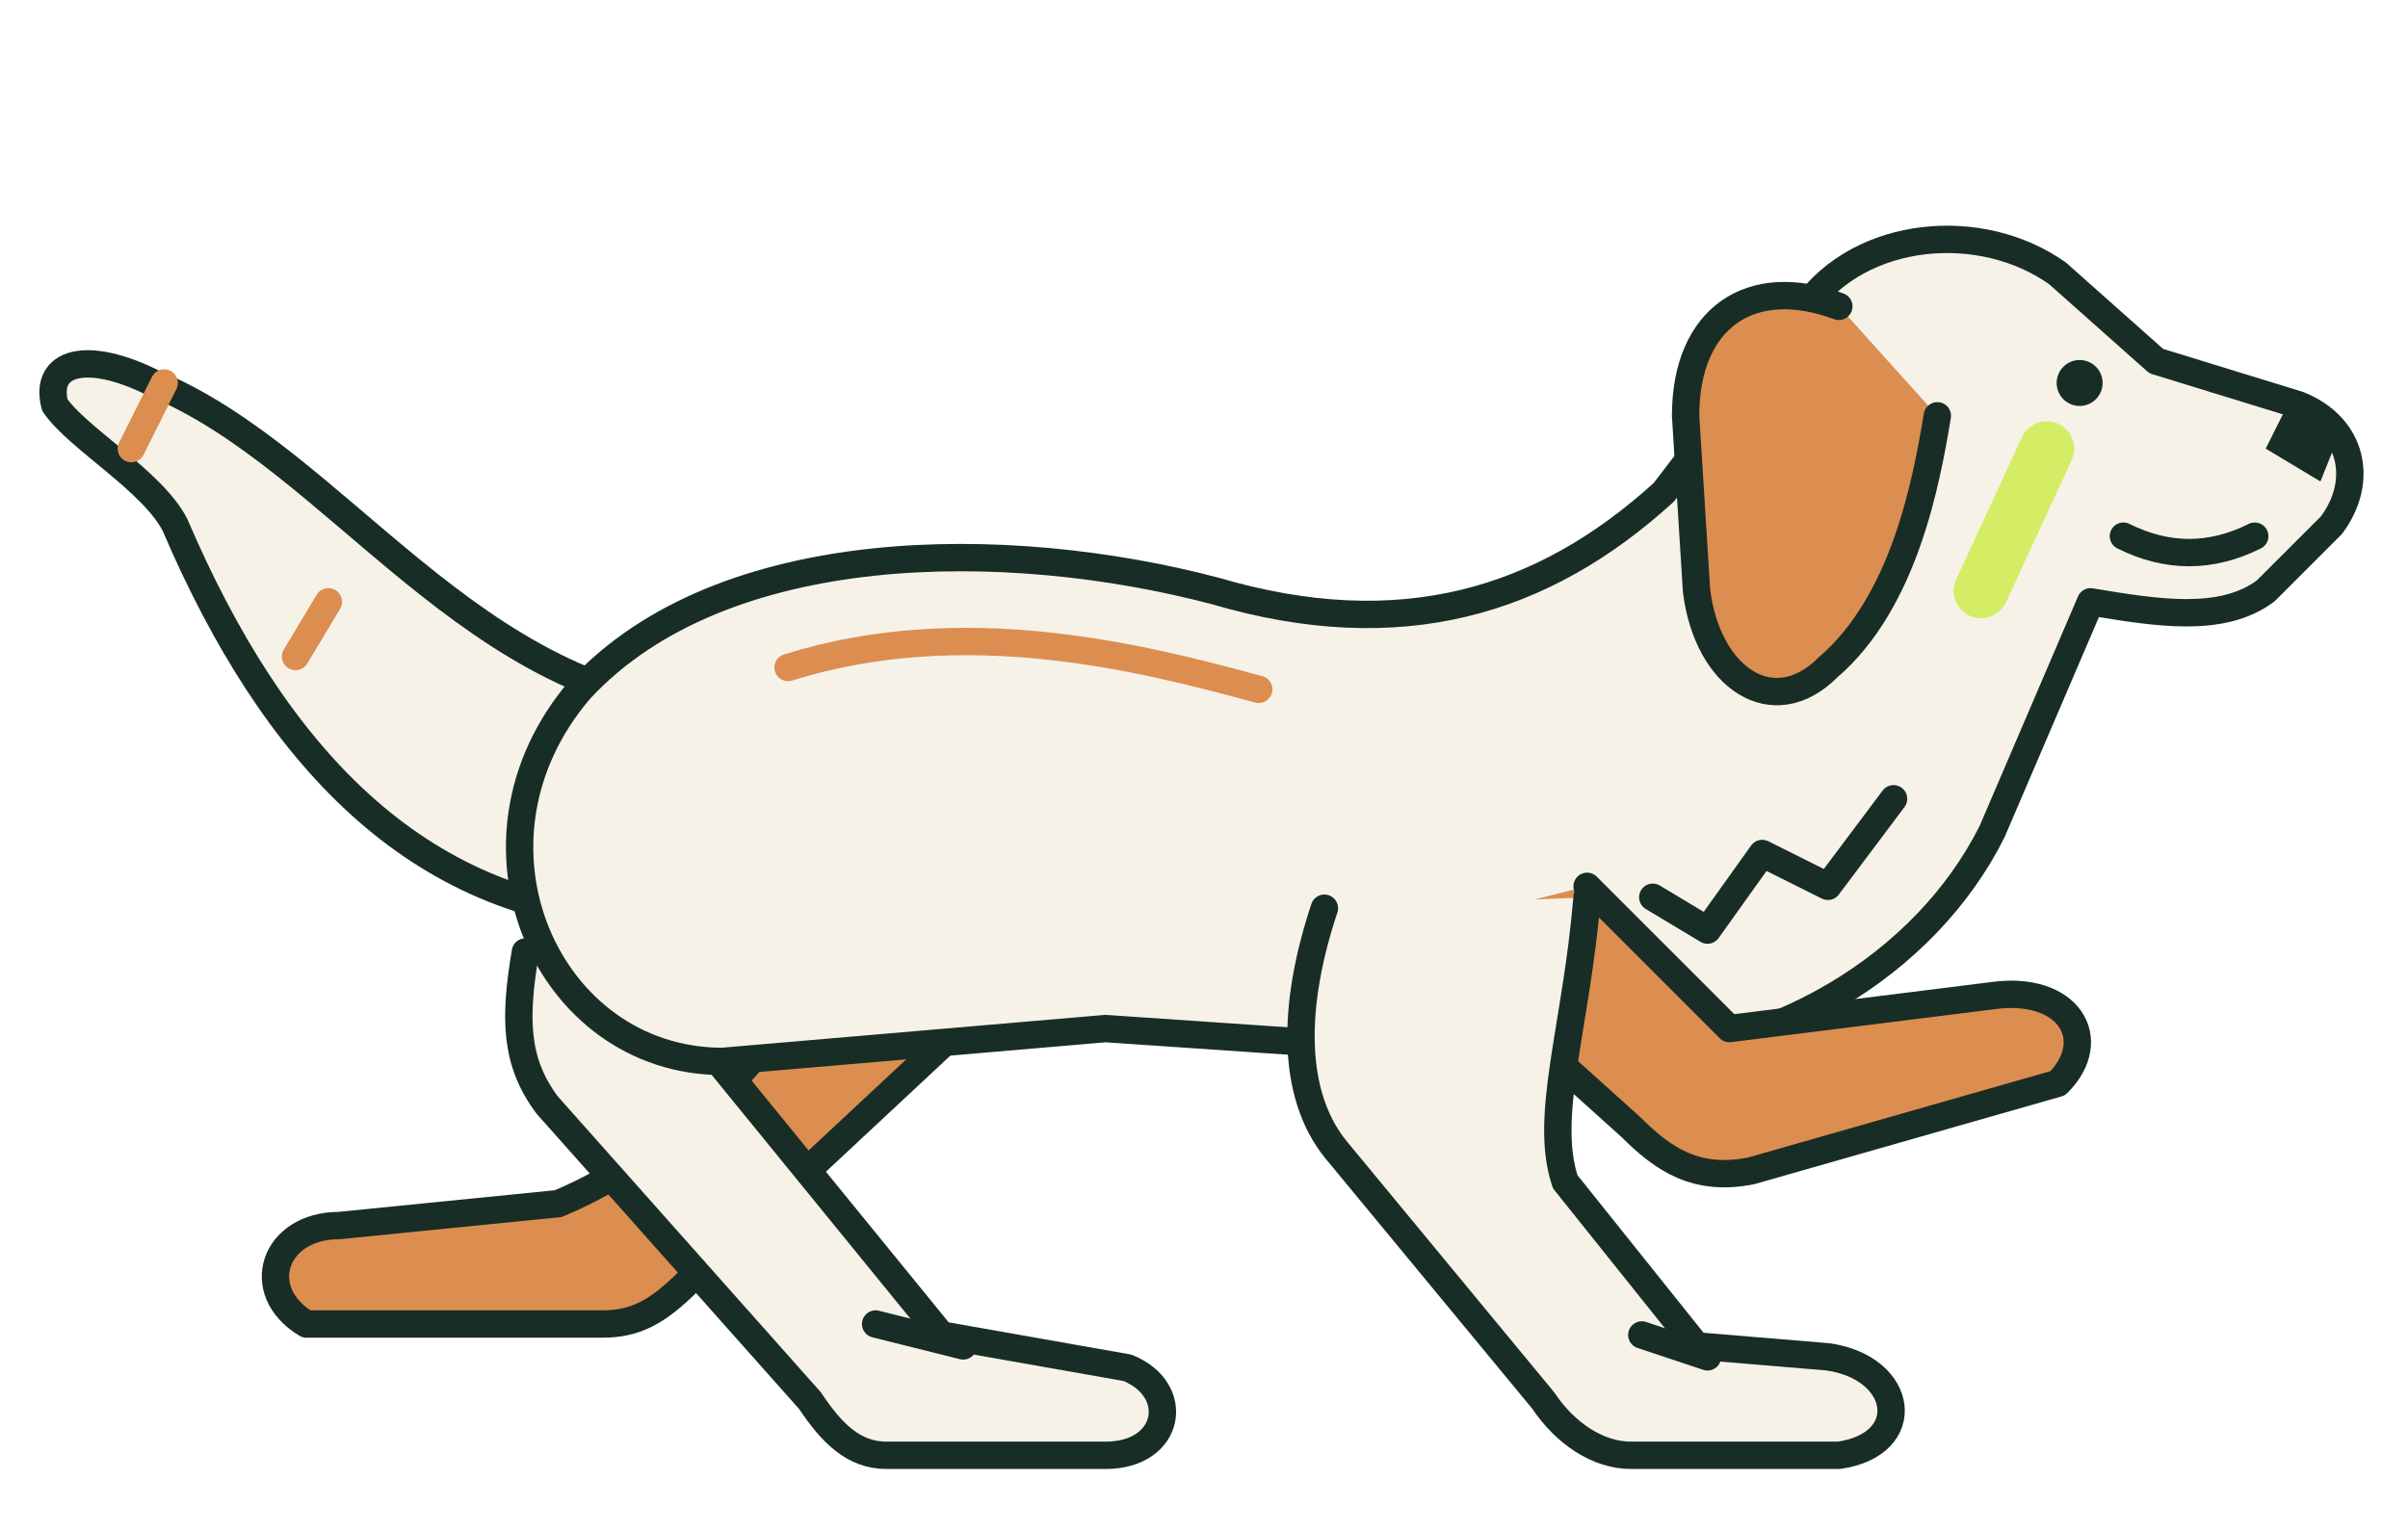
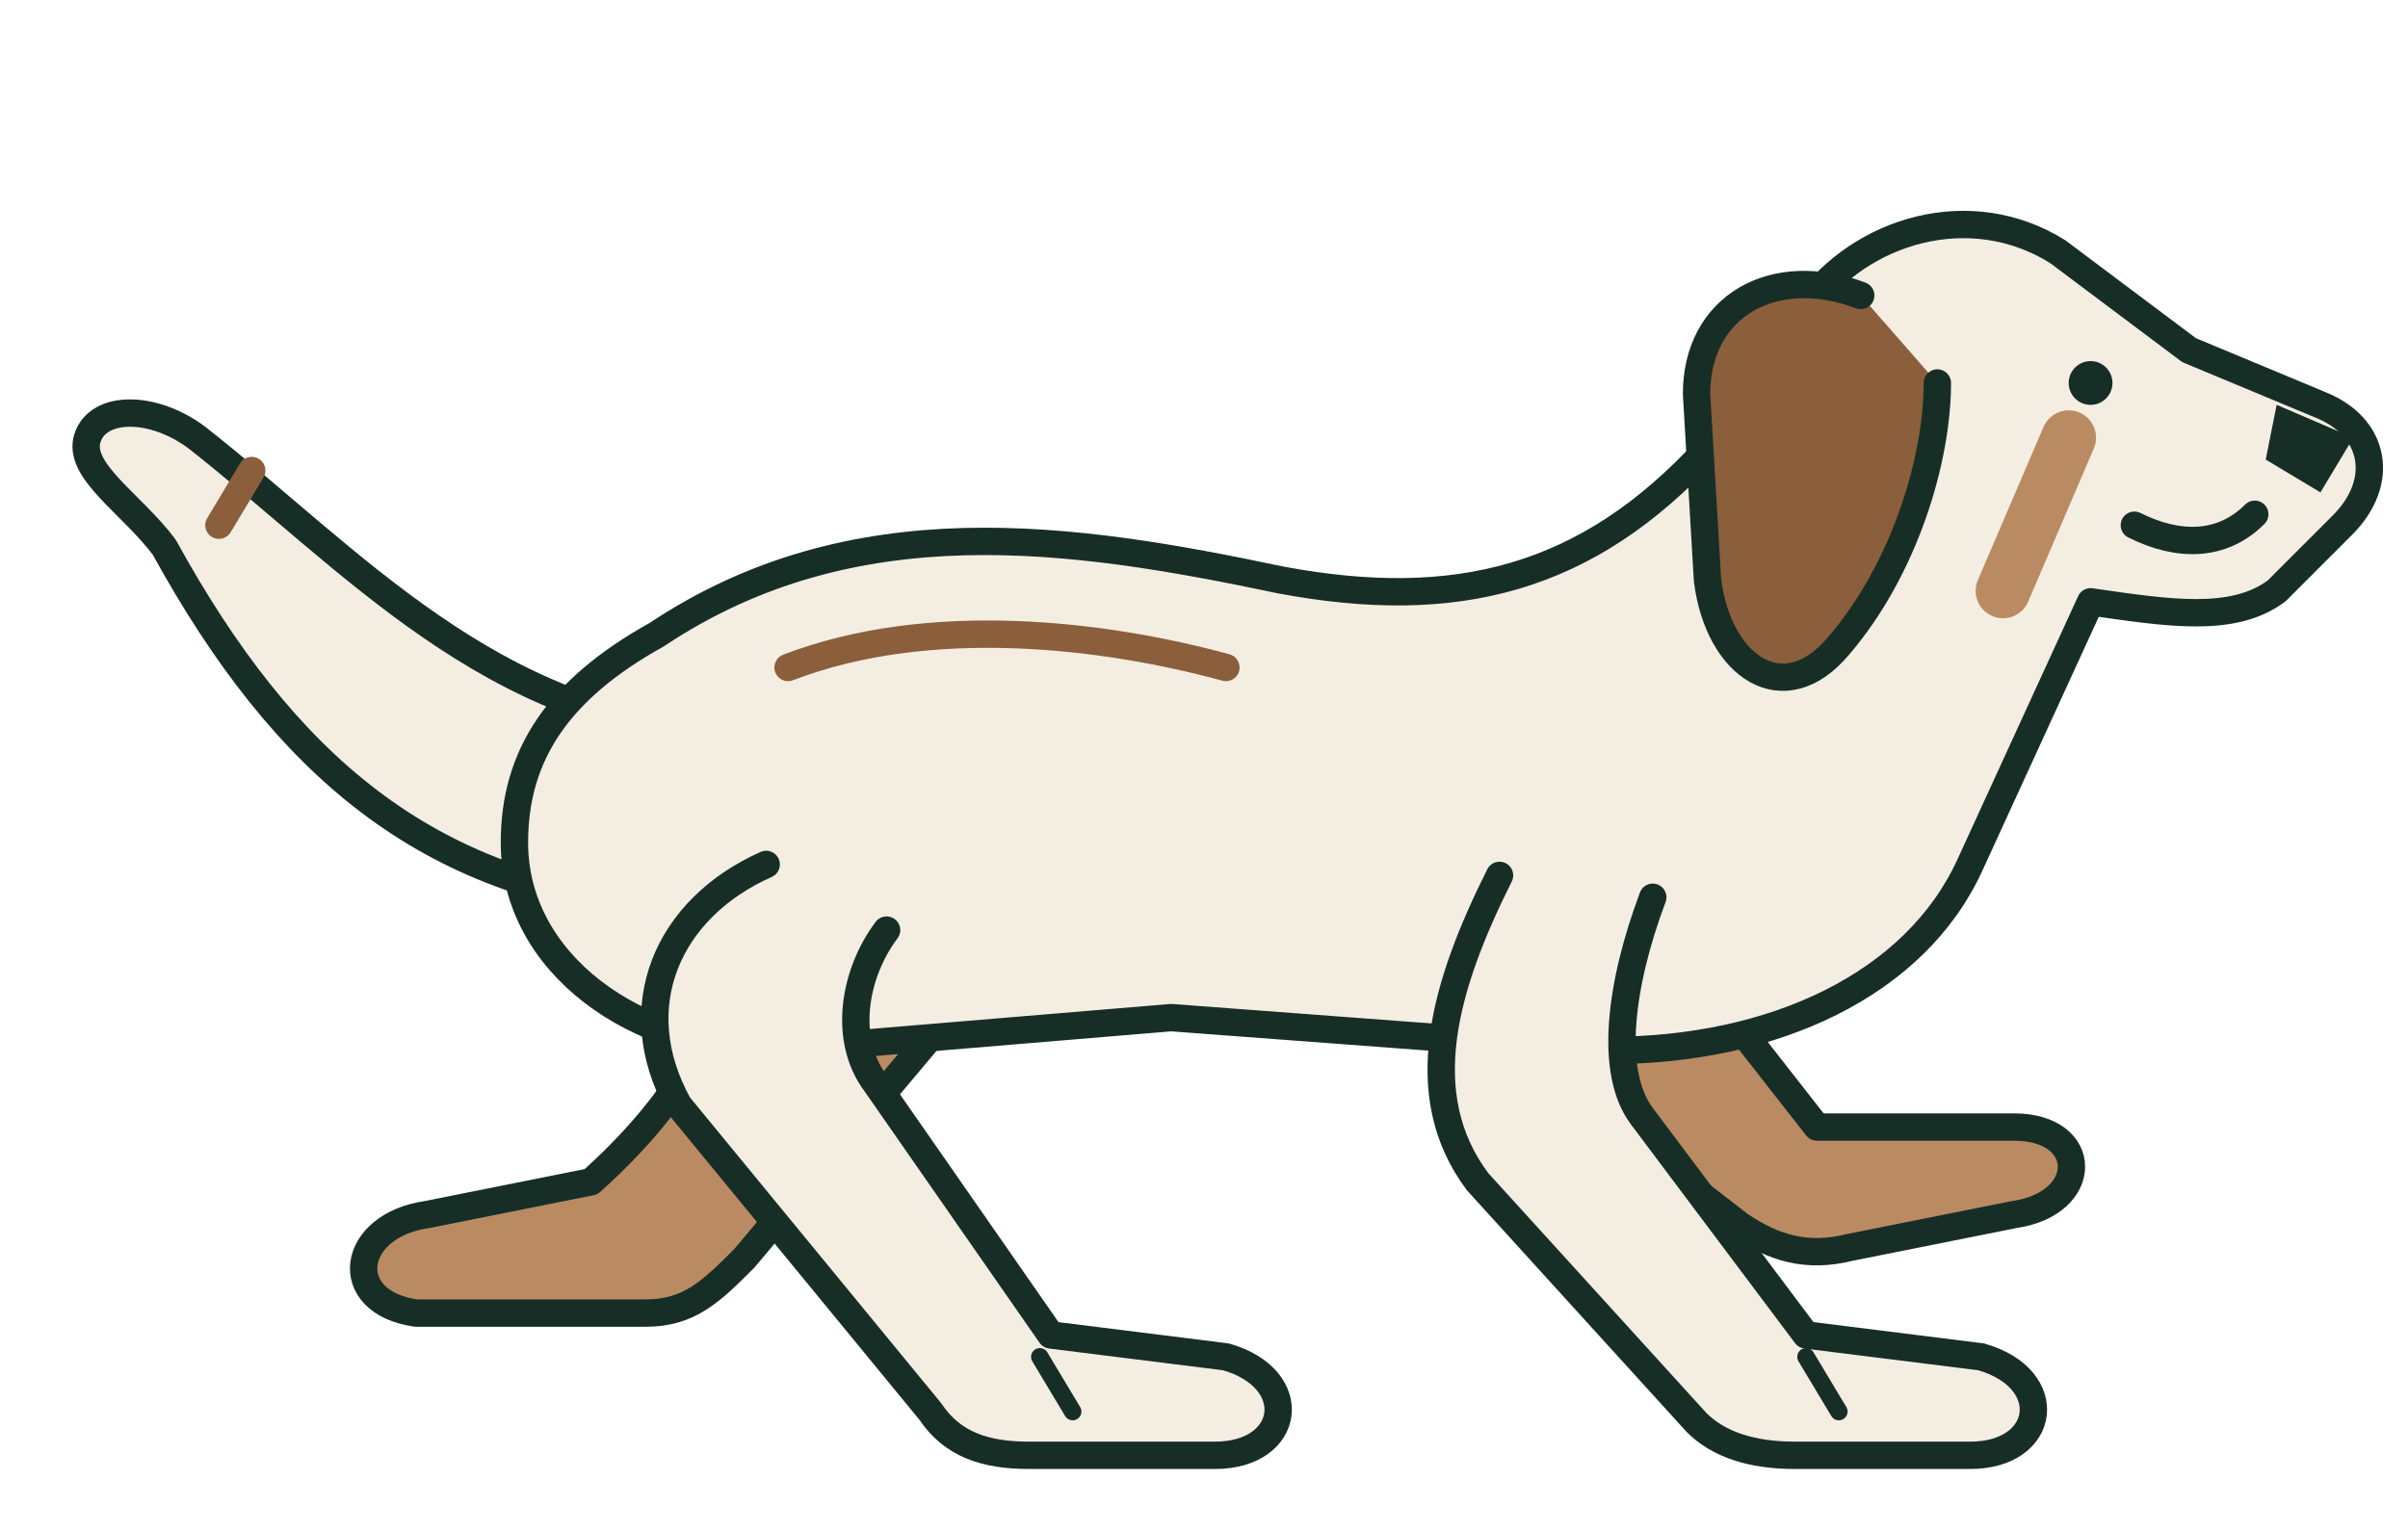
- <svg xmlns="http://www.w3.org/2000/svg" viewBox="0 0 220 140" fill="none" stroke="#182d25" stroke-width="2.5" stroke-linecap="round" stroke-linejoin="round" aria-hidden="true" focusable="false">
-   <g id="legs-back">
-     <path d="M77 79c-1 13-14 26-26 31l-20 2c-6 0-8 6-3 9h27c3 0 5-1 8-4l30-28" fill="#dc8e51" />
-     <path d="m68 81-4 14 22 27 17 3c5 2 4 8-2 8H81c-3 0-5-2-7-5L50 101c-3-4-3-8-2-14" fill="#f6f2e8" />
-     <path d="m80 121 8 2" />
+ <svg xmlns="http://www.w3.org/2000/svg" viewBox="0 0 220 140" fill="none" stroke="#172e27" stroke-width="2.5" stroke-linecap="round" stroke-linejoin="round" aria-hidden="true" focusable="false">
+   <g id="tail">
+     <path d="M66 67C45 66 32 51 18 40c-4-3-9-3-10 0-1 3 4 6 7 10 11 20 24 31 45 33" fill="#f4ede2" />
+     <path d="m20 48 3-5" stroke="#8b5e3c" />
  </g>
-   <g id="tail">
-     <path d="M66 65C43 64 31 42 14 35c-6-3-10-2-9 2 2 3 9 7 11 11 9 21 22 35 42 36" fill="#f6f2e8" />
-     <path d="m12 41 3-6M27 60l3-5" stroke="#dc8e51" />
+   <g class="dog-leg dog-leg-back dog-leg-far" style="transform-origin:75px 83px">
+     <path d="M69 79c-2 12-5 20-15 29l-15 3c-7 1-8 8-1 9h21c4 0 6-2 9-5l21-25-2-10Z" fill="#ba8b62" />
+   </g>
+   <g class="dog-leg dog-leg-front dog-leg-far" style="transform-origin:140px 82px">
+     <path d="m134 78 3 17 22 17c3 2 6 3 10 2l15-3c7-1 7-8 0-8h-18l-18-23Z" fill="#ba8b62" />
  </g>
  <g id="body">
-     <path d="M53 63c13-14 39-14 58-9 17 5 30 1 41-9l13-17c5-7 16-8 23-3l9 8 13 4c5 2 6 7 3 11l-6 6c-4 3-10 2-16 1l-9 21c-6 12-20 21-37 21l-44-3-35 3c-16 0-25-20-13-34Z" fill="#f6f2e8" />
-     <path d="M168 28c-8-3-14 1-14 10l1 16c1 8 7 12 12 7 7-6 9-17 10-23" fill="#dc8e51" />
-     <path d="m173 73-6 8-6-3-5 7-5-3" />
-     <path d="M72 61c16-5 32-1 43 2" stroke="#dc8e51" />
-     <path d="m181 54 6-13" stroke="#d4ed64" stroke-width="5" />
-     <path d="M194 49c4 2 8 2 12 0" />
-     <circle cx="190" cy="35" r="2.1" fill="#182d25" stroke="none" />
-     <path d="m209 37 5 2-2 5-5-3Z" fill="#182d25" stroke="none" />
+     <path d="M60 58c18-12 38-9 57-5 16 3 28 0 39-12l9-13c5-7 15-10 23-5l12 9 12 5c5 2 6 7 2 11l-6 6c-4 3-10 2-17 1l-11 24c-5 11-18 17-33 17l-40-3-36 3c-13 0-24-8-24-19 0-8 4-14 13-19Z" fill="#f4ede2" />
+     <path d="M72 61c13-5 29-3 40 0" stroke="#8b5e3c" />
  </g>
-   <g id="legs-front">
-     <path d="m145 81 13 13 24-3c7-1 10 4 6 8l-28 8c-5 1-8-1-11-4l-20-18" fill="#dc8e51" />
-     <path d="M145 82c-1 12-4 20-2 26l12 15 12 1c7 1 8 8 1 9h-19c-3 0-6-2-8-5l-19-23c-4-5-4-13-1-22" fill="#f6f2e8" />
-     <path d="m150 122 6 2" />
+   <g id="legs-back" class="dog-leg dog-leg-back" style="transform-origin:73px 83px">
+     <path d="M70 79c-9 4-13 13-8 22l23 28c2 3 5 4 9 4h17c7 0 8-7 1-9l-16-2-16-23c-3-4-2-10 1-14" fill="#f4ede2" />
+     <path d="m95 124 3 5" stroke-width="1.6" />
+   </g>
+   <g id="legs-front" class="dog-leg dog-leg-front" style="transform-origin:140px 83px">
+     <path d="M137 80c-5 10-8 20-2 28l20 22c2 2 5 3 9 3h16c7 0 8-7 1-9l-16-2-15-20c-3-4-2-12 1-20" fill="#f4ede2" />
+     <path d="m165 124 3 5" stroke-width="1.6" />
+   </g>
+   <g id="head">
+     <path d="m183 54 6-14" stroke="#ba8b62" stroke-width="5" />
+     <path d="M170 27c-8-3-15 1-15 9l1 17c1 8 7 12 12 6 6-7 9-17 9-24" fill="#8b5e3c" />
+     <circle cx="191" cy="35" r="2" fill="#172e27" stroke="none" />
+     <path d="m208 37 7 3-3 5-5-3Z" fill="#172e27" stroke="none" />
+     <path d="M195 48c4 2 8 2 11-1" />
  </g>
</svg>
